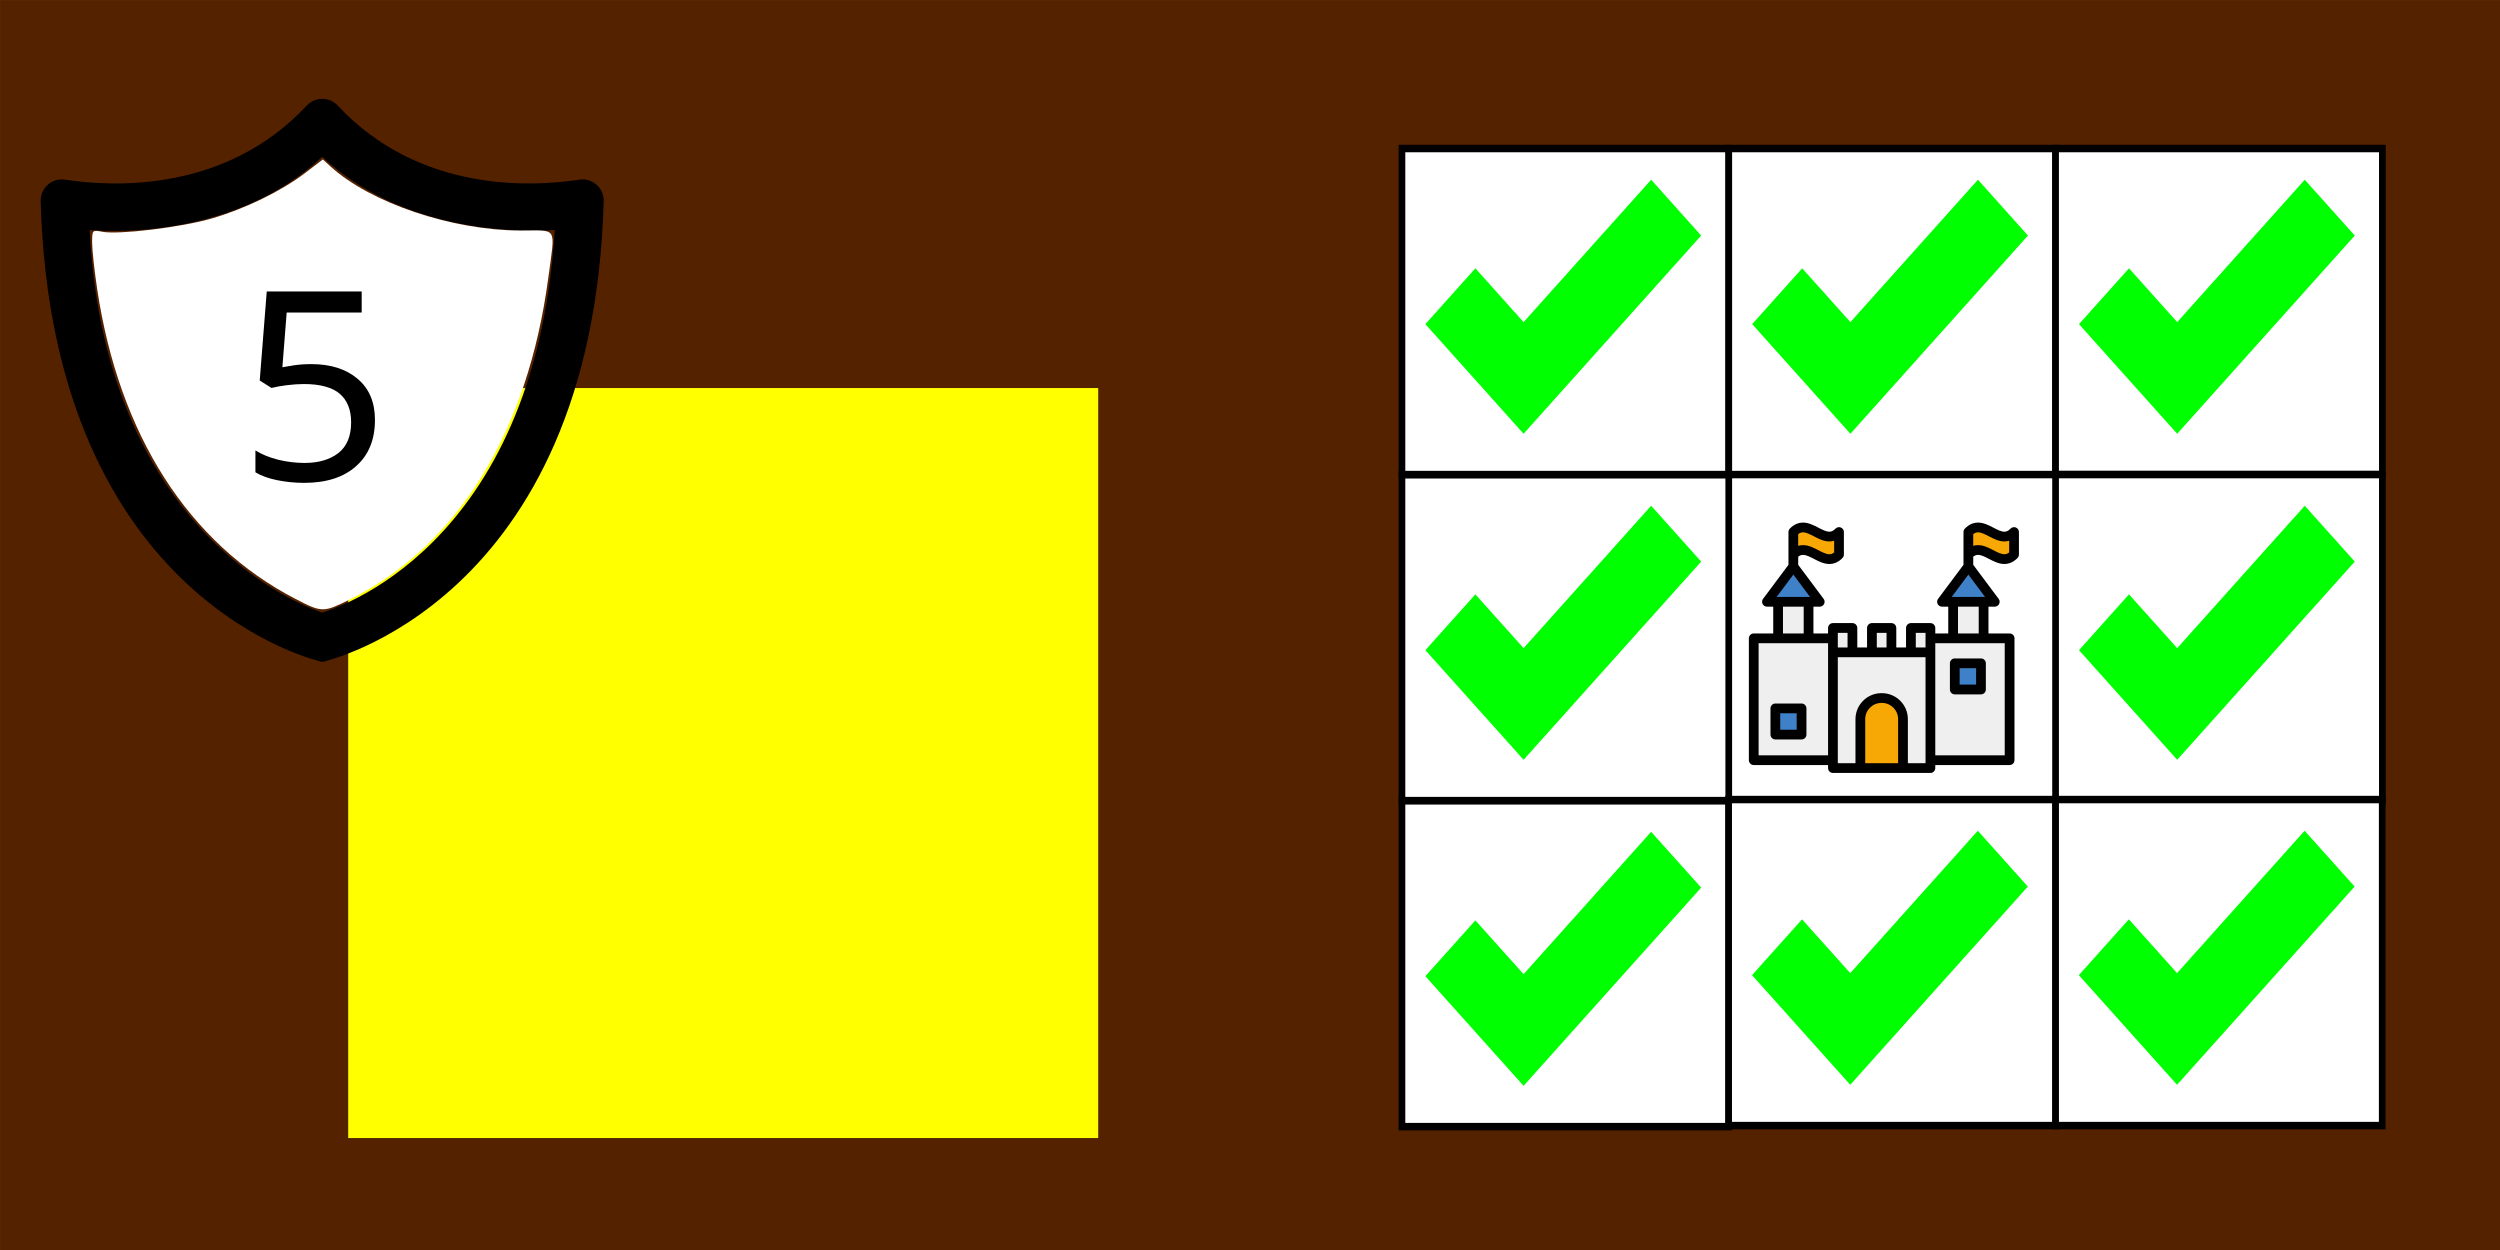
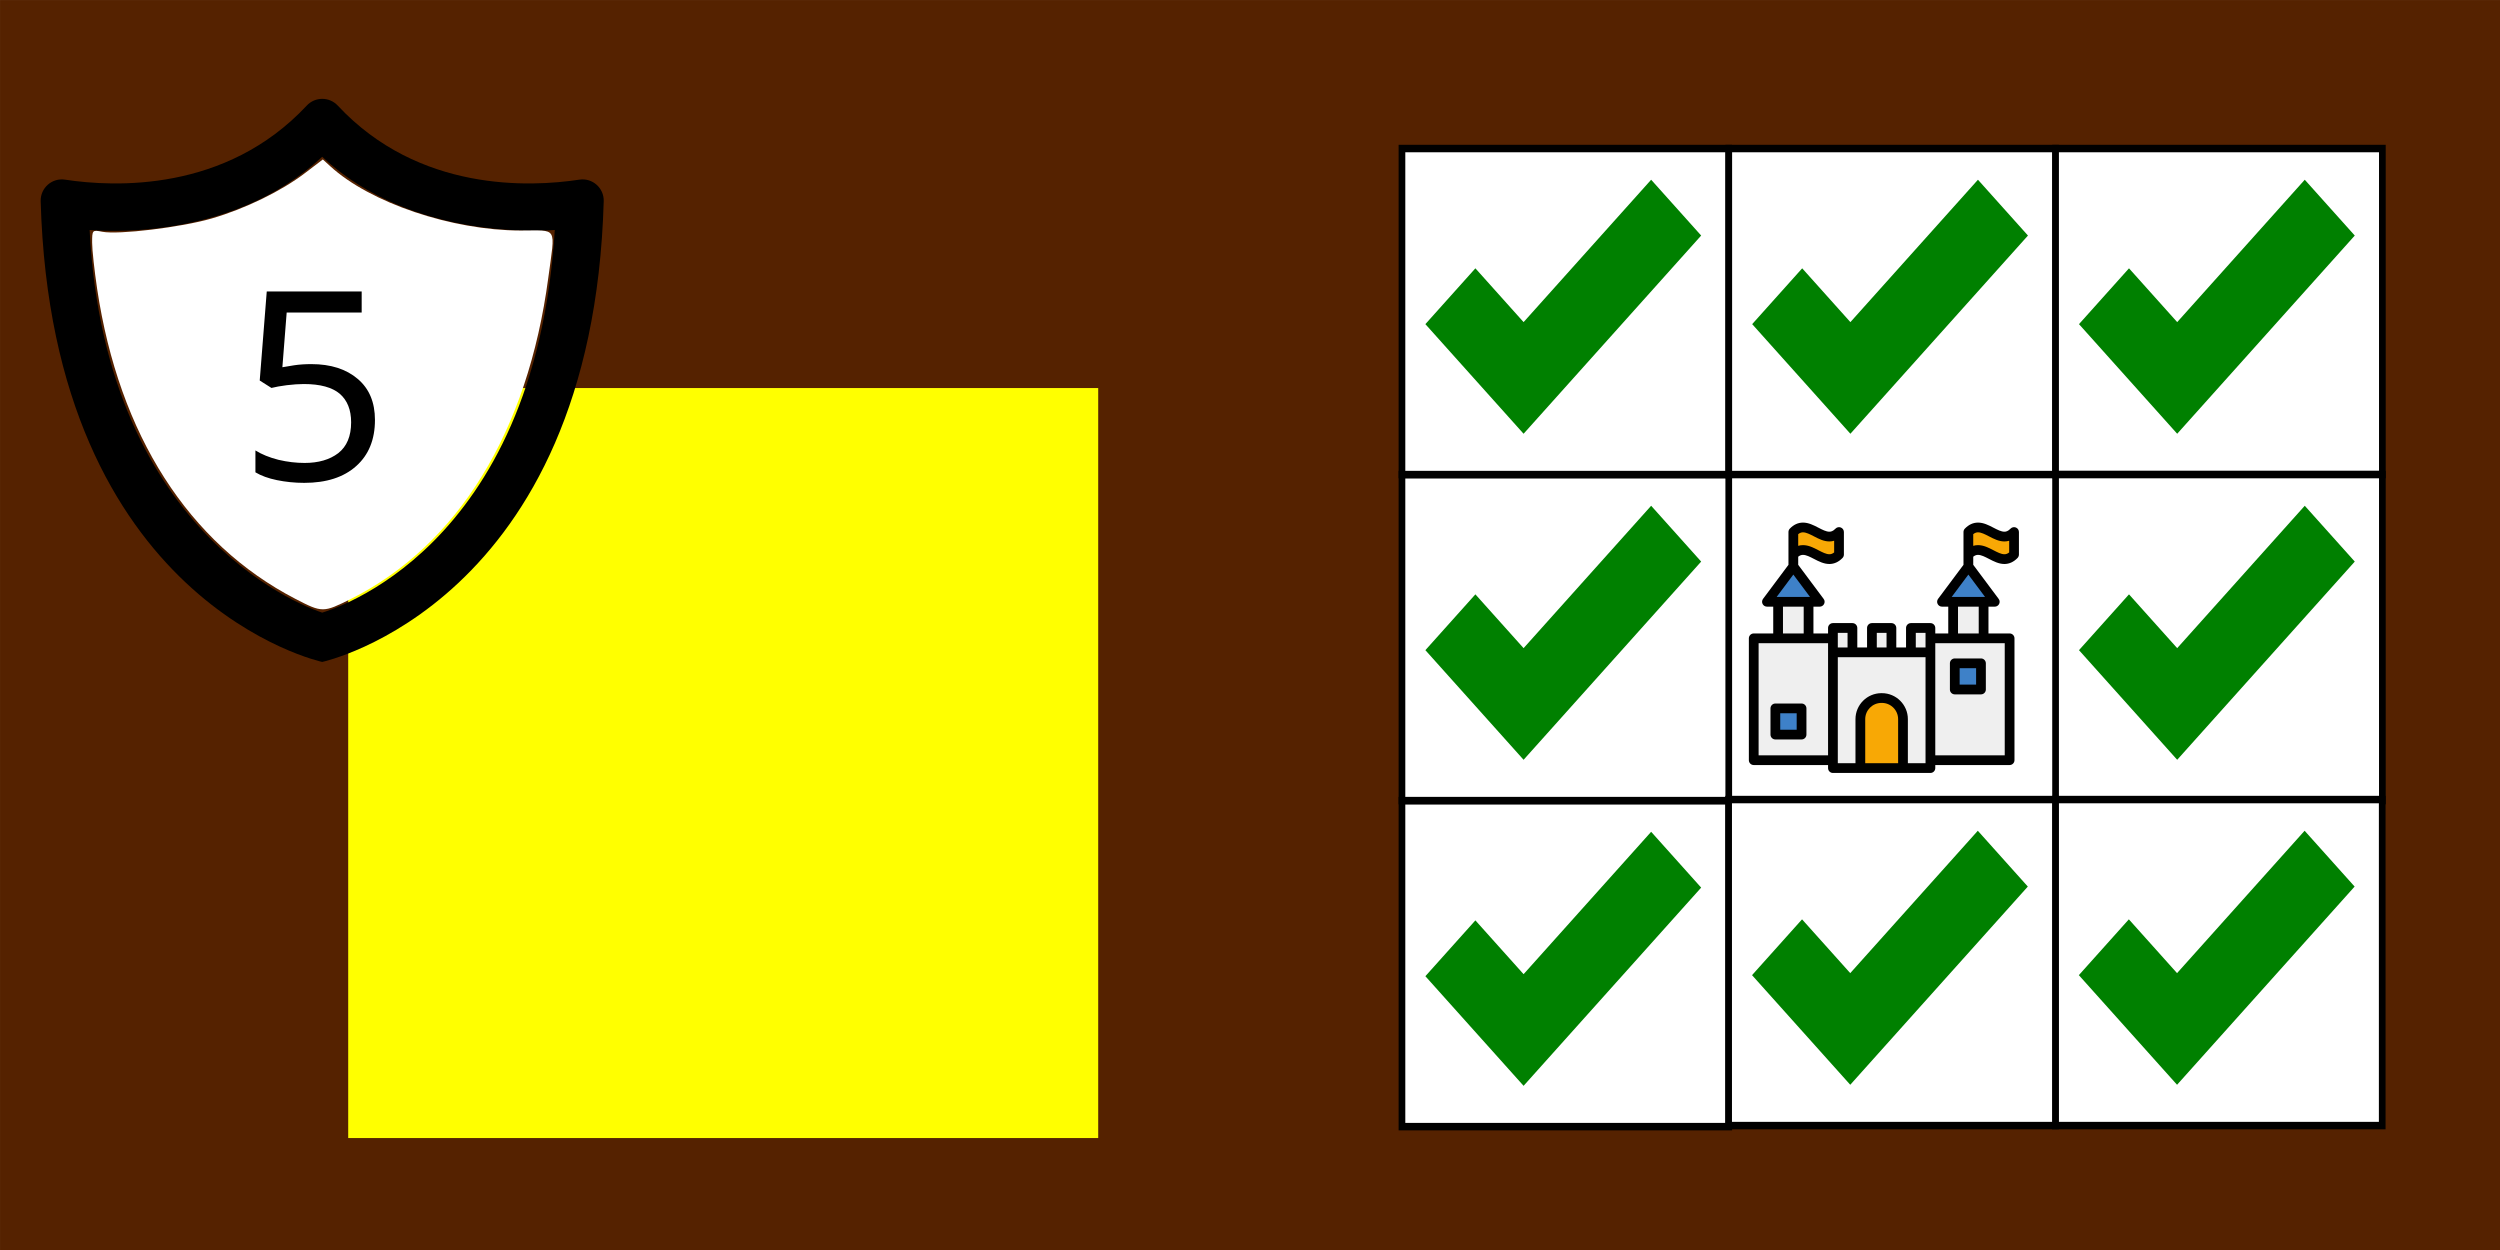
<svg xmlns="http://www.w3.org/2000/svg" viewBox="0 0 100 50" version="1.1" id="svg8">
  <defs id="defs2" />
  <g id="layer1" transform="translate(-15.76167,-6.75917)">
    <g id="g31" transform="matrix(1.403254,0,0,2.041733,-41.71221,-146.0861)" style="fill:#552200">
      <rect style="fill:#552200;stroke-width:0.188" id="rect26" width="71.263" height="24.489" x="40.958" y="74.861" />
    </g>
    <rect style="fill:#ffffff;stroke-width:0.259" id="rect964" width="39.212" height="38.993" x="71.845" y="12.701" />
    <g id="g645-5" transform="matrix(1.168369,0,0,1.304125,20.86068,-6.558536)">
      <g id="g4177">
        <rect style="fill:#ffffff;stroke:#000000;stroke-width:0.229;stroke-miterlimit:4;stroke-dasharray:none;stroke-opacity:1" id="rect321-6-0" width="11.188" height="10" x="43.633" y="34.768" />
        <g id="g4169">
          <g id="g4163">
-             <g id="g581-36" style="fill:#00ff00" transform="matrix(0.01905787,0,0,0.01905787,44.43452,34.89956)">
-               <g id="g579-1" style="fill:#00ff00">
-                 <polygon points="405.584,43.295 176.428,272.452 89.84,185.865 0,275.706 86.588,362.293 176.428,452.131 266.266,362.293 495.426,133.133 " id="polygon577-0" style="fill:#00ff00" />
+             <g id="g581-36" style="fill:#008000" transform="matrix(0.01905787,0,0,0.01905787,44.43452,34.89956)">
+               <g id="g579-1" style="fill:#008000">
+                 <polygon points="405.584,43.295 176.428,272.452 89.84,185.865 0,275.706 86.588,362.293 176.428,452.131 266.266,362.293 495.426,133.133 " id="polygon577-0" style="fill:#008000" />
              </g>
            </g>
          </g>
        </g>
      </g>
    </g>
    <g id="g645-5-8" transform="matrix(1.168369,0,0,1.304125,20.86068,-19.59978)">
      <g id="g4177-1">
        <rect style="fill:#ffffff;stroke:#000000;stroke-width:0.229;stroke-miterlimit:4;stroke-dasharray:none;stroke-opacity:1" id="rect321-6-0-0" width="11.188" height="10" x="43.633" y="34.768" />
        <g id="g4169-3">
          <g id="g4163-0">
-             <g id="g581-36-4" style="fill:#00ff00" transform="matrix(0.01905787,0,0,0.01905787,44.43452,34.89956)">
-               <g id="g579-1-4" style="fill:#00ff00">
-                 <polygon points="86.588,362.293 176.428,452.131 266.266,362.293 495.426,133.133 405.584,43.295 176.428,272.452 89.84,185.865 0,275.706 " id="polygon577-0-4" style="fill:#00ff00" />
+             <g id="g581-36-4" style="fill:#008000" transform="matrix(0.01905787,0,0,0.01905787,44.43452,34.89956)">
+               <g id="g579-1-4" style="fill:#008000">
+                 <polygon points="86.588,362.293 176.428,452.131 266.266,362.293 495.426,133.133 405.584,43.295 176.428,272.452 89.84,185.865 0,275.706 " id="polygon577-0-4" style="fill:#008000" />
              </g>
            </g>
          </g>
        </g>
      </g>
    </g>
    <g id="g645-5-4" transform="matrix(1.168369,0,0,1.304125,20.86068,-32.64103)">
      <g id="g4177-7">
        <rect style="fill:#ffffff;stroke:#000000;stroke-width:0.229;stroke-miterlimit:4;stroke-dasharray:none;stroke-opacity:1" id="rect321-6-0-6" width="11.188" height="10" x="43.633" y="34.768" />
        <g id="g4169-31">
          <g id="g4163-7">
-             <g id="g581-36-5" style="fill:#00ff00" transform="matrix(0.01905787,0,0,0.01905787,44.43452,34.89956)">
-               <g id="g579-1-9" style="fill:#00ff00">
-                 <polygon points="86.588,362.293 176.428,452.131 266.266,362.293 495.426,133.133 405.584,43.295 176.428,272.452 89.84,185.865 0,275.706 " id="polygon577-0-6" style="fill:#00ff00" />
+             <g id="g581-36-5" style="fill:#008000" transform="matrix(0.01905787,0,0,0.01905787,44.43452,34.89956)">
+               <g id="g579-1-9" style="fill:#008000">
+                 <polygon points="86.588,362.293 176.428,452.131 266.266,362.293 495.426,133.133 405.584,43.295 176.428,272.452 89.84,185.865 0,275.706 " id="polygon577-0-6" style="fill:#008000" />
              </g>
            </g>
          </g>
        </g>
      </g>
    </g>
    <g id="g645-5-4-2" transform="matrix(1.168369,0,0,1.304125,33.93292,-32.64103)">
      <g id="g4177-7-1">
        <rect style="fill:#ffffff;stroke:#000000;stroke-width:0.229;stroke-miterlimit:4;stroke-dasharray:none;stroke-opacity:1" id="rect321-6-0-6-7" width="11.188" height="10" x="43.633" y="34.768" />
        <g id="g4169-31-8">
          <g id="g4163-7-5">
-             <g id="g581-36-5-7" style="fill:#00ff00" transform="matrix(0.01905787,0,0,0.01905787,44.43452,34.89956)">
-               <g id="g579-1-9-4" style="fill:#00ff00">
-                 <polygon points="405.584,43.295 176.428,272.452 89.84,185.865 0,275.706 86.588,362.293 176.428,452.131 266.266,362.293 495.426,133.133 " id="polygon577-0-6-1" style="fill:#00ff00" />
+             <g id="g581-36-5-7" style="fill:#008000" transform="matrix(0.01905787,0,0,0.01905787,44.43452,34.89956)">
+               <g id="g579-1-9-4" style="fill:#008000">
+                 <polygon points="405.584,43.295 176.428,272.452 89.84,185.865 0,275.706 86.588,362.293 176.428,452.131 266.266,362.293 495.426,133.133 " id="polygon577-0-6-1" style="fill:#008000" />
              </g>
            </g>
          </g>
        </g>
      </g>
    </g>
    <g id="g645-5-4-8" transform="matrix(1.168369,0,0,1.304125,47.00515,-32.64103)">
      <g id="g4177-7-5">
        <rect style="fill:#ffffff;stroke:#000000;stroke-width:0.229;stroke-miterlimit:4;stroke-dasharray:none;stroke-opacity:1" id="rect321-6-0-6-9" width="11.188" height="10" x="43.633" y="34.768" />
        <g id="g4169-31-7">
          <g id="g4163-7-53">
-             <g id="g581-36-5-8" style="fill:#00ff00" transform="matrix(0.01905787,0,0,0.01905787,44.43452,34.89956)">
-               <g id="g579-1-9-8" style="fill:#00ff00">
-                 <polygon points="89.84,185.865 0,275.706 86.588,362.293 176.428,452.131 266.266,362.293 495.426,133.133 405.584,43.295 176.428,272.452 " id="polygon577-0-6-3" style="fill:#00ff00" />
+             <g id="g581-36-5-8" style="fill:#008000" transform="matrix(0.01905787,0,0,0.01905787,44.43452,34.89956)">
+               <g id="g579-1-9-8" style="fill:#008000">
+                 <polygon points="89.84,185.865 0,275.706 86.588,362.293 176.428,452.131 266.266,362.293 495.426,133.133 405.584,43.295 176.428,272.452 " id="polygon577-0-6-3" style="fill:#008000" />
              </g>
            </g>
          </g>
        </g>
      </g>
    </g>
    <g id="g645-5-4-1" transform="matrix(1.168369,0,0,1.304125,47.00515,-19.59978)">
      <g id="g4177-7-8">
        <rect style="fill:#ffffff;stroke:#000000;stroke-width:0.229;stroke-miterlimit:4;stroke-dasharray:none;stroke-opacity:1" id="rect321-6-0-6-96" width="11.188" height="10" x="43.633" y="34.768" />
        <g id="g4169-31-4">
          <g id="g4163-7-3">
-             <g id="g581-36-5-3" style="fill:#00ff00" transform="matrix(0.01905787,0,0,0.01905787,44.43452,34.89956)">
-               <g id="g579-1-9-3" style="fill:#00ff00">
-                 <polygon points="176.428,272.452 89.84,185.865 0,275.706 86.588,362.293 176.428,452.131 266.266,362.293 495.426,133.133 405.584,43.295 " id="polygon577-0-6-8" style="fill:#00ff00" />
+             <g id="g581-36-5-3" style="fill:#008000" transform="matrix(0.01905787,0,0,0.01905787,44.43452,34.89956)">
+               <g id="g579-1-9-3" style="fill:#008000">
+                 <polygon points="176.428,272.452 89.84,185.865 0,275.706 86.588,362.293 176.428,452.131 266.266,362.293 495.426,133.133 405.584,43.295 " id="polygon577-0-6-8" style="fill:#008000" />
              </g>
            </g>
          </g>
        </g>
      </g>
    </g>
    <g id="g645-5-4-6" transform="matrix(1.168369,0,0,1.304125,46.99947,-6.600433)">
      <g id="g4177-7-0">
        <rect style="fill:#ffffff;stroke:#000000;stroke-width:0.229;stroke-miterlimit:4;stroke-dasharray:none;stroke-opacity:1" id="rect321-6-0-6-4" width="11.188" height="10" x="43.633" y="34.768" />
        <g id="g4169-31-88">
          <g id="g4163-7-8">
-             <g id="g581-36-5-9" style="fill:#00ff00" transform="matrix(0.01905787,0,0,0.01905787,44.43452,34.89956)">
-               <g id="g579-1-9-7" style="fill:#00ff00">
-                 <polygon points="176.428,272.452 89.84,185.865 0,275.706 86.588,362.293 176.428,452.131 266.266,362.293 495.426,133.133 405.584,43.295 " id="polygon577-0-6-7" style="fill:#00ff00" />
+             <g id="g581-36-5-9" style="fill:#008000" transform="matrix(0.01905787,0,0,0.01905787,44.43452,34.89956)">
+               <g id="g579-1-9-7" style="fill:#008000">
+                 <polygon points="176.428,272.452 89.84,185.865 0,275.706 86.588,362.293 176.428,452.131 266.266,362.293 495.426,133.133 405.584,43.295 " id="polygon577-0-6-7" style="fill:#008000" />
              </g>
            </g>
          </g>
        </g>
      </g>
    </g>
    <g id="g645-5-4-64" transform="matrix(1.168369,0,0,1.304125,33.92724,-6.600433)">
      <g id="g4177-7-3">
        <rect style="fill:#ffffff;stroke:#000000;stroke-width:0.229;stroke-miterlimit:4;stroke-dasharray:none;stroke-opacity:1" id="rect321-6-0-6-0" width="11.188" height="10" x="43.633" y="34.768" />
        <g id="g4169-31-3">
          <g id="g4163-7-0">
-             <g id="g581-36-5-92" style="fill:#00ff00" transform="matrix(0.01905787,0,0,0.01905787,44.43452,34.89956)">
-               <g id="g579-1-9-5" style="fill:#00ff00">
-                 <polygon points="176.428,272.452 89.84,185.865 0,275.706 86.588,362.293 176.428,452.131 266.266,362.293 495.426,133.133 405.584,43.295 " id="polygon577-0-6-4" style="fill:#00ff00" />
+             <g id="g581-36-5-92" style="fill:#008000" transform="matrix(0.01905787,0,0,0.01905787,44.43452,34.89956)">
+               <g id="g579-1-9-5" style="fill:#008000">
+                 <polygon points="176.428,272.452 89.84,185.865 0,275.706 86.588,362.293 176.428,452.131 266.266,362.293 495.426,133.133 405.584,43.295 " id="polygon577-0-6-4" style="fill:#008000" />
              </g>
            </g>
          </g>
        </g>
      </g>
    </g>
    <g id="g1193" transform="matrix(0.02436886,0,0,0.02436886,85.71611,27.26892)">
      <path style="fill:#f8a805" d="m 137.7,38.308 c -1.793,0.538 -3.66,0.812 -5.55,0.812 -7.21,0 -14.212,-3.628 -21.649,-7.482 L 110.41,31.591 C 103.016,27.77 96.033,24.16 88.849,24.16 c -4.662,0 -8.863,1.548 -12.846,4.733 L 73,31.294 V 65.07 l 10.305,-3.099 c 1.789,-0.538 3.655,-0.812 5.544,-0.812 7.211,0 14.225,3.635 21.702,7.51 7.402,3.831 14.395,7.45 21.599,7.45 4.649,0 8.848,-1.545 12.836,-4.723 L 148,68.995 v -33.78 z" id="path1155" />
      <polygon style="fill:#3e81c8" points="73.001,88.137 29.693,146.14 116.294,146.14 " id="polygon1157" />
      <rect x="48" y="146.14" style="fill:#efefef" width="50" height="60" id="rect1159" />
      <rect x="138" y="189.14" style="fill:#efefef" width="32" height="40" id="rect1161" />
      <rect x="202" y="189.14" style="fill:#efefef" width="32" height="40" id="rect1163" />
      <rect x="266" y="189.14" style="fill:#efefef" width="32" height="40" id="rect1165" />
      <path style="fill:#f8a805" d="m 424.998,38.308 c -1.792,0.539 -3.658,0.812 -5.548,0.812 -7.21,0 -14.212,-3.628 -21.697,-7.508 -7.403,-3.832 -14.396,-7.452 -21.603,-7.452 -2.076,0 -4.007,0.295 -5.902,0.902 -2.397,0.769 -4.736,2.06 -6.953,3.837 L 360.3,31.3 v 33.769 l 10.304,-3.098 c 1.791,-0.538 3.657,-0.812 5.547,-0.812 7.21,0 14.224,3.635 21.701,7.51 7.402,3.831 14.395,7.45 21.599,7.45 4.662,0 8.863,-1.548 12.846,-4.731 l 3.004,-2.401 V 35.214 Z" id="path1167" />
      <polygon style="fill:#3e81c8" points="360.3,88.137 316.993,146.14 403.594,146.14 " id="polygon1169" />
      <rect x="335.299" y="146.14" style="fill:#efefef" width="50" height="60" id="rect1171" />
      <path style="fill:#f8a805" d="m 218.349,304.14 h -0.699 c -19.105,0 -34.649,15.544 -34.649,34.649 v 80.351 h 70 V 338.79 C 253,319.684 237.456,304.14 218.349,304.14 Z" id="path1173" />
      <rect x="298" y="206.14" style="fill:#efefef" width="130" height="200" id="rect1175" />
      <path style="fill:#efefef" d="m 138,229.14 v 190 h 45 v -80.35 c 0,-19.105 15.544,-34.649 34.649,-34.649 h 0.699 c 19.106,0 34.651,15.544 34.651,34.649 v 80.351 h 45 v -190 z" id="path1177" />
      <rect x="8" y="206.14" style="fill:#efefef" width="130" height="200" id="rect1179" />
      <rect x="43.5" y="321.14" style="fill:#3e81c8" width="43" height="43" id="rect1181" />
      <rect x="338" y="247.14" style="fill:#3e81c8" width="43" height="43" id="rect1183" />
      <g id="g1191">
        <path d="m 438.3,24.22 c -3.03,-1.22 -6.49,-0.48 -8.76,1.86 -4.3,4.46 -7.65,5.04 -10.09,5.04 -5.27,0 -11.44,-3.2 -17.97,-6.58 -7.95,-4.12 -16.17,-8.38 -25.33,-8.38 -7.98,0 -15.25,3.34 -21.61,9.92 -1.44,1.5 -2.24,3.49 -2.24,5.56 v 53.84 l -41.71,55.87 c -1.81,2.43 -2.1,5.67 -0.74,8.38 1.35,2.7 4.12,4.41 7.15,4.41 h 10.3 v 44 H 306 v -9 c 0,-4.42 -3.58,-8 -8,-8 h -32 c -4.42,0 -8,3.58 -8,8 v 32 h -16 v -32 c 0,-4.42 -3.58,-8 -8,-8 h -32 c -4.42,0 -8,3.58 -8,8 v 32 h -16 v -32 c 0,-4.42 -3.58,-8 -8,-8 h -32 c -4.42,0 -8,3.58 -8,8 v 9 h -24 v -44 h 10.3 c 0.01,0 0.01,0 0.02,0 4.42,0 8,-3.58 8,-8 0,-1.98 -0.72,-3.79 -1.91,-5.18 L 81,85.48 V 72.14 c 3.24,-2.59 5.85,-2.98 7.85,-2.98 5.26,0 11.43,3.2 17.97,6.58 7.95,4.12 16.16,8.38 25.33,8.38 7.98,0 15.25,-3.34 21.6,-9.92 1.44,-1.5 2.25,-3.49 2.25,-5.56 v -37 c 0,-3.26 -1.98,-6.2 -5.01,-7.42 -3.02,-1.22 -6.48,-0.48 -8.75,1.86 -4.3,4.46 -7.65,5.04 -10.09,5.04 -5.27,0 -11.44,-3.2 -17.97,-6.58 -7.95,-4.12 -16.17,-8.38 -25.33,-8.38 -7.99,0 -15.25,3.34 -21.61,9.92 C 65.8,27.58 65,29.57 65,31.64 v 53.84 l -41.71,55.87 c -1.82,2.43 -2.1,5.67 -0.75,8.38 1.36,2.7 4.13,4.41 7.16,4.41 H 40 v 44 H 8 c -4.42,0 -8,3.58 -8,8 v 200 c 0,4.42 3.58,8 8,8 h 122 v 5 c 0,4.42 3.58,8 8,8 h 160 c 4.42,0 8,-3.58 8,-8 v -5 h 122 c 4.42,0 8,-3.58 8,-8 v -200 c 0,-4.42 -3.58,-8 -8,-8 h -34.7 v -44 h 10.3 c 0.01,0 0.01,0 0.02,0 4.42,0 8,-3.58 8,-8 0,-1.98 -0.72,-3.79 -1.91,-5.18 L 368.3,85.48 V 72.14 c 3.24,-2.59 5.85,-2.98 7.85,-2.98 5.27,0 11.44,3.2 17.97,6.58 7.95,4.12 16.16,8.38 25.33,8.38 7.98,0 15.25,-3.34 21.61,-9.92 1.43,-1.5 2.24,-3.49 2.24,-5.56 v -37 c 0,-3.26 -1.98,-6.2 -5,-7.42 z M 81,35.14 c 3.24,-2.59 5.85,-2.98 7.85,-2.98 5.26,0 11.43,3.2 17.97,6.58 7.95,4.12 16.16,8.38 25.33,8.38 2.7,0 5.32,-0.39 7.85,-1.15 v 19.17 c -3.25,2.59 -5.85,2.98 -7.85,2.98 -5.27,0 -11.44,-3.2 -17.97,-6.58 -7.95,-4.12 -16.17,-8.38 -25.33,-8.38 -2.7,0 -5.32,0.39 -7.85,1.15 0,0 0,-19.17 0,-19.17 z m -8,66.37 27.34,36.63 H 45.65 Z m 17,52.63 v 44 H 56 v -44 z m 40,244 H 16 v -184 h 114 z m 80,-201 h 16 v 24 h -16 z m -64,0 h 16 v 24 h -16 z m 99,214 h -54 v -72.35 c 0,-14.69 11.95,-26.65 26.65,-26.65 h 0.7 c 14.691,0 26.65,11.96 26.65,26.65 z m 45,0 h -29 v -72.35 c 0,-23.52 -19.14,-42.65 -42.65,-42.65 h -0.7 c -23.52,0 -42.65,19.13 -42.65,42.65 v 72.35 h -29 v -174 h 144 z m 0,-190 h -16 v -24 h 16 z m 130,-7 v 184 H 306 v -184 z m -76.7,-16 v -44 h 34 v 44 z m 44.34,-60 h -54.69 l 27.35,-36.63 z m 39.66,-73 c -3.24,2.59 -5.85,2.98 -7.85,2.98 -5.27,0 -11.44,-3.2 -17.97,-6.58 -7.95,-4.12 -16.17,-8.38 -25.33,-8.38 -2.7,0 -5.32,0.39 -7.85,1.15 V 35.14 c 1.62,-1.3 3.08,-2.04 4.39,-2.46 1.31,-0.42 2.46,-0.52 3.46,-0.52 5.27,0 11.44,3.2 17.97,6.58 7.95,4.12 16.16,8.38 25.33,8.38 2.7,0 5.32,-0.39 7.85,-1.15 z" id="path1185" />
        <path d="m 86.5,313.14 h -43 c -4.42,0 -8,3.58 -8,8 v 43 c 0,4.42 3.58,8 8,8 h 43 c 4.42,0 8,-3.58 8,-8 v -43 c 0,-4.42 -3.58,-8 -8,-8 z m -8,43 h -27 v -27 h 27 z" id="path1187" />
        <path d="m 381,239.14 h -43 c -4.42,0 -8,3.58 -8,8 v 43 c 0,4.42 3.58,8 8,8 h 43 c 4.42,0 8,-3.58 8,-8 v -43 c 0,-4.42 -3.58,-8 -8,-8 z m -8,43 h -27 v -27 h 27 z" id="path1189" />
      </g>
    </g>
    <rect style="fill:#ffff00;stroke-width:0.265" id="rect970" width="30" height="30" x="29.69" y="22.281" />
    <g id="g1516" transform="translate(-1.040828,-9.250455)">
      <g id="g71" transform="translate(1.060025,4.298518)">
        <g id="g419" transform="matrix(0.04596369,0,0,0.04596369,16.86357,15.1608)">
          <g id="g417">
            <path d="m 256,458.1 c -5.9,-2 -188.4,-60.9 -202.4,-333 7,0.5 122.3,11.2 202.4,-63.7 78.9,73.8 195.4,64.1 202.4,63.7 -17.2,280.2 -196.5,331 -202.4,333 z M 479.7,81.3 C 437,87.8 340,92.3 269.6,16.9 262.3,9 249.8,9 242.5,16.9 172,92.3 75,87.8 32.3,81.3 20.9,79.5 10.7,88.5 11,100 c 9.9,350.5 245,401 245,401 0,0 235.1,-50.4 245,-401 0.3,-11.5 -9.9,-20.5 -21.3,-18.7 z" id="path415" />
          </g>
        </g>
        <path style="fill:#ffffff;stroke-width:0.134" d="m 27.561,35.667 c -4.275,-2.214 -7.056,-6.559 -7.932,-12.395 -0.11,-0.735 -0.201,-1.569 -0.201,-1.854 -7.68e-4,-0.505 0.009,-0.516 0.403,-0.437 0.64,0.128 3.158,-0.176 4.374,-0.529 1.342,-0.389 2.789,-1.094 3.745,-1.824 l 0.706,-0.539 0.297,0.272 c 1.594,1.462 4.869,2.568 7.613,2.571 1.509,0.002 1.388,-0.206 1.108,1.891 -0.819,6.15 -3.611,10.694 -7.89,12.842 -1.109,0.557 -1.152,0.557 -2.223,0.002 z" id="path476" />
      </g>
      <text xml:space="preserve" style="font-style:normal;font-weight:normal;font-size:10.583px;line-height:1.25;font-family:sans-serif;fill:#000000;fill-opacity:1;stroke:none;stroke-width:0.265" x="26.349" y="35.216" id="text962">
        <tspan id="tspan960" x="26.349" y="35.216" style="stroke-width:0.265">5</tspan>
      </text>
    </g>
    <g id="g1223" transform="matrix(0.05847065,0,0,0.05847065,32.2487,25.34699)" />
    <g id="g1221" transform="matrix(0.05847065,0,0,0.05847065,32.2487,25.34699)" />
    <g id="g1219" transform="matrix(0.05847065,0,0,0.05847065,32.2487,25.34699)" />
    <g id="g1217" transform="matrix(0.05847065,0,0,0.05847065,32.2487,25.34699)" />
    <g id="g1215" transform="matrix(0.05847065,0,0,0.05847065,32.2487,25.34699)" />
    <g id="g1213" transform="matrix(0.05847065,0,0,0.05847065,32.2487,25.34699)" />
    <g id="g1211" transform="matrix(0.05847065,0,0,0.05847065,32.2487,25.34699)" />
    <g id="g1209" transform="matrix(0.05847065,0,0,0.05847065,32.2487,25.34699)" />
    <g id="g1207" transform="matrix(0.05847065,0,0,0.05847065,32.2487,25.34699)" />
    <g id="g1205" transform="matrix(0.05847065,0,0,0.05847065,32.2487,25.34699)" />
    <g id="g1203" transform="matrix(0.05847065,0,0,0.05847065,32.2487,25.34699)" />
    <g id="g1201" transform="matrix(0.05847065,0,0,0.05847065,32.2487,25.34699)" />
    <g id="g1199" transform="matrix(0.05847065,0,0,0.05847065,32.2487,25.34699)" />
    <g id="g1197" transform="matrix(0.05847065,0,0,0.05847065,32.2487,25.34699)" />
    <g id="g1195" transform="matrix(0.05847065,0,0,0.05847065,32.2487,25.34699)" />
    <g id="g1615" transform="matrix(0.02004772,0,0,0.02004772,88.6036,34.64285)" />
    <g id="g1617" transform="matrix(0.02004772,0,0,0.02004772,88.6036,34.64285)" />
    <g id="g1619" transform="matrix(0.02004772,0,0,0.02004772,88.6036,34.64285)" />
    <g id="g1621" transform="matrix(0.02004772,0,0,0.02004772,88.6036,34.64285)" />
    <g id="g1623" transform="matrix(0.02004772,0,0,0.02004772,88.6036,34.64285)" />
    <g id="g1625" transform="matrix(0.02004772,0,0,0.02004772,88.6036,34.64285)" />
    <g id="g1627" transform="matrix(0.02004772,0,0,0.02004772,88.6036,34.64285)" />
    <g id="g1629" transform="matrix(0.02004772,0,0,0.02004772,88.6036,34.64285)" />
    <g id="g1631" transform="matrix(0.02004772,0,0,0.02004772,88.6036,34.64285)" />
    <g id="g1633" transform="matrix(0.02004772,0,0,0.02004772,88.6036,34.64285)" />
    <g id="g1635" transform="matrix(0.02004772,0,0,0.02004772,88.6036,34.64285)" />
    <g id="g1637" transform="matrix(0.02004772,0,0,0.02004772,88.6036,34.64285)" />
    <g id="g1639" transform="matrix(0.02004772,0,0,0.02004772,88.6036,34.64285)" />
    <g id="g1641" transform="matrix(0.02004772,0,0,0.02004772,88.6036,34.64285)" />
    <g id="g1643" transform="matrix(0.02004772,0,0,0.02004772,88.6036,34.64285)" />
  </g>
</svg>
